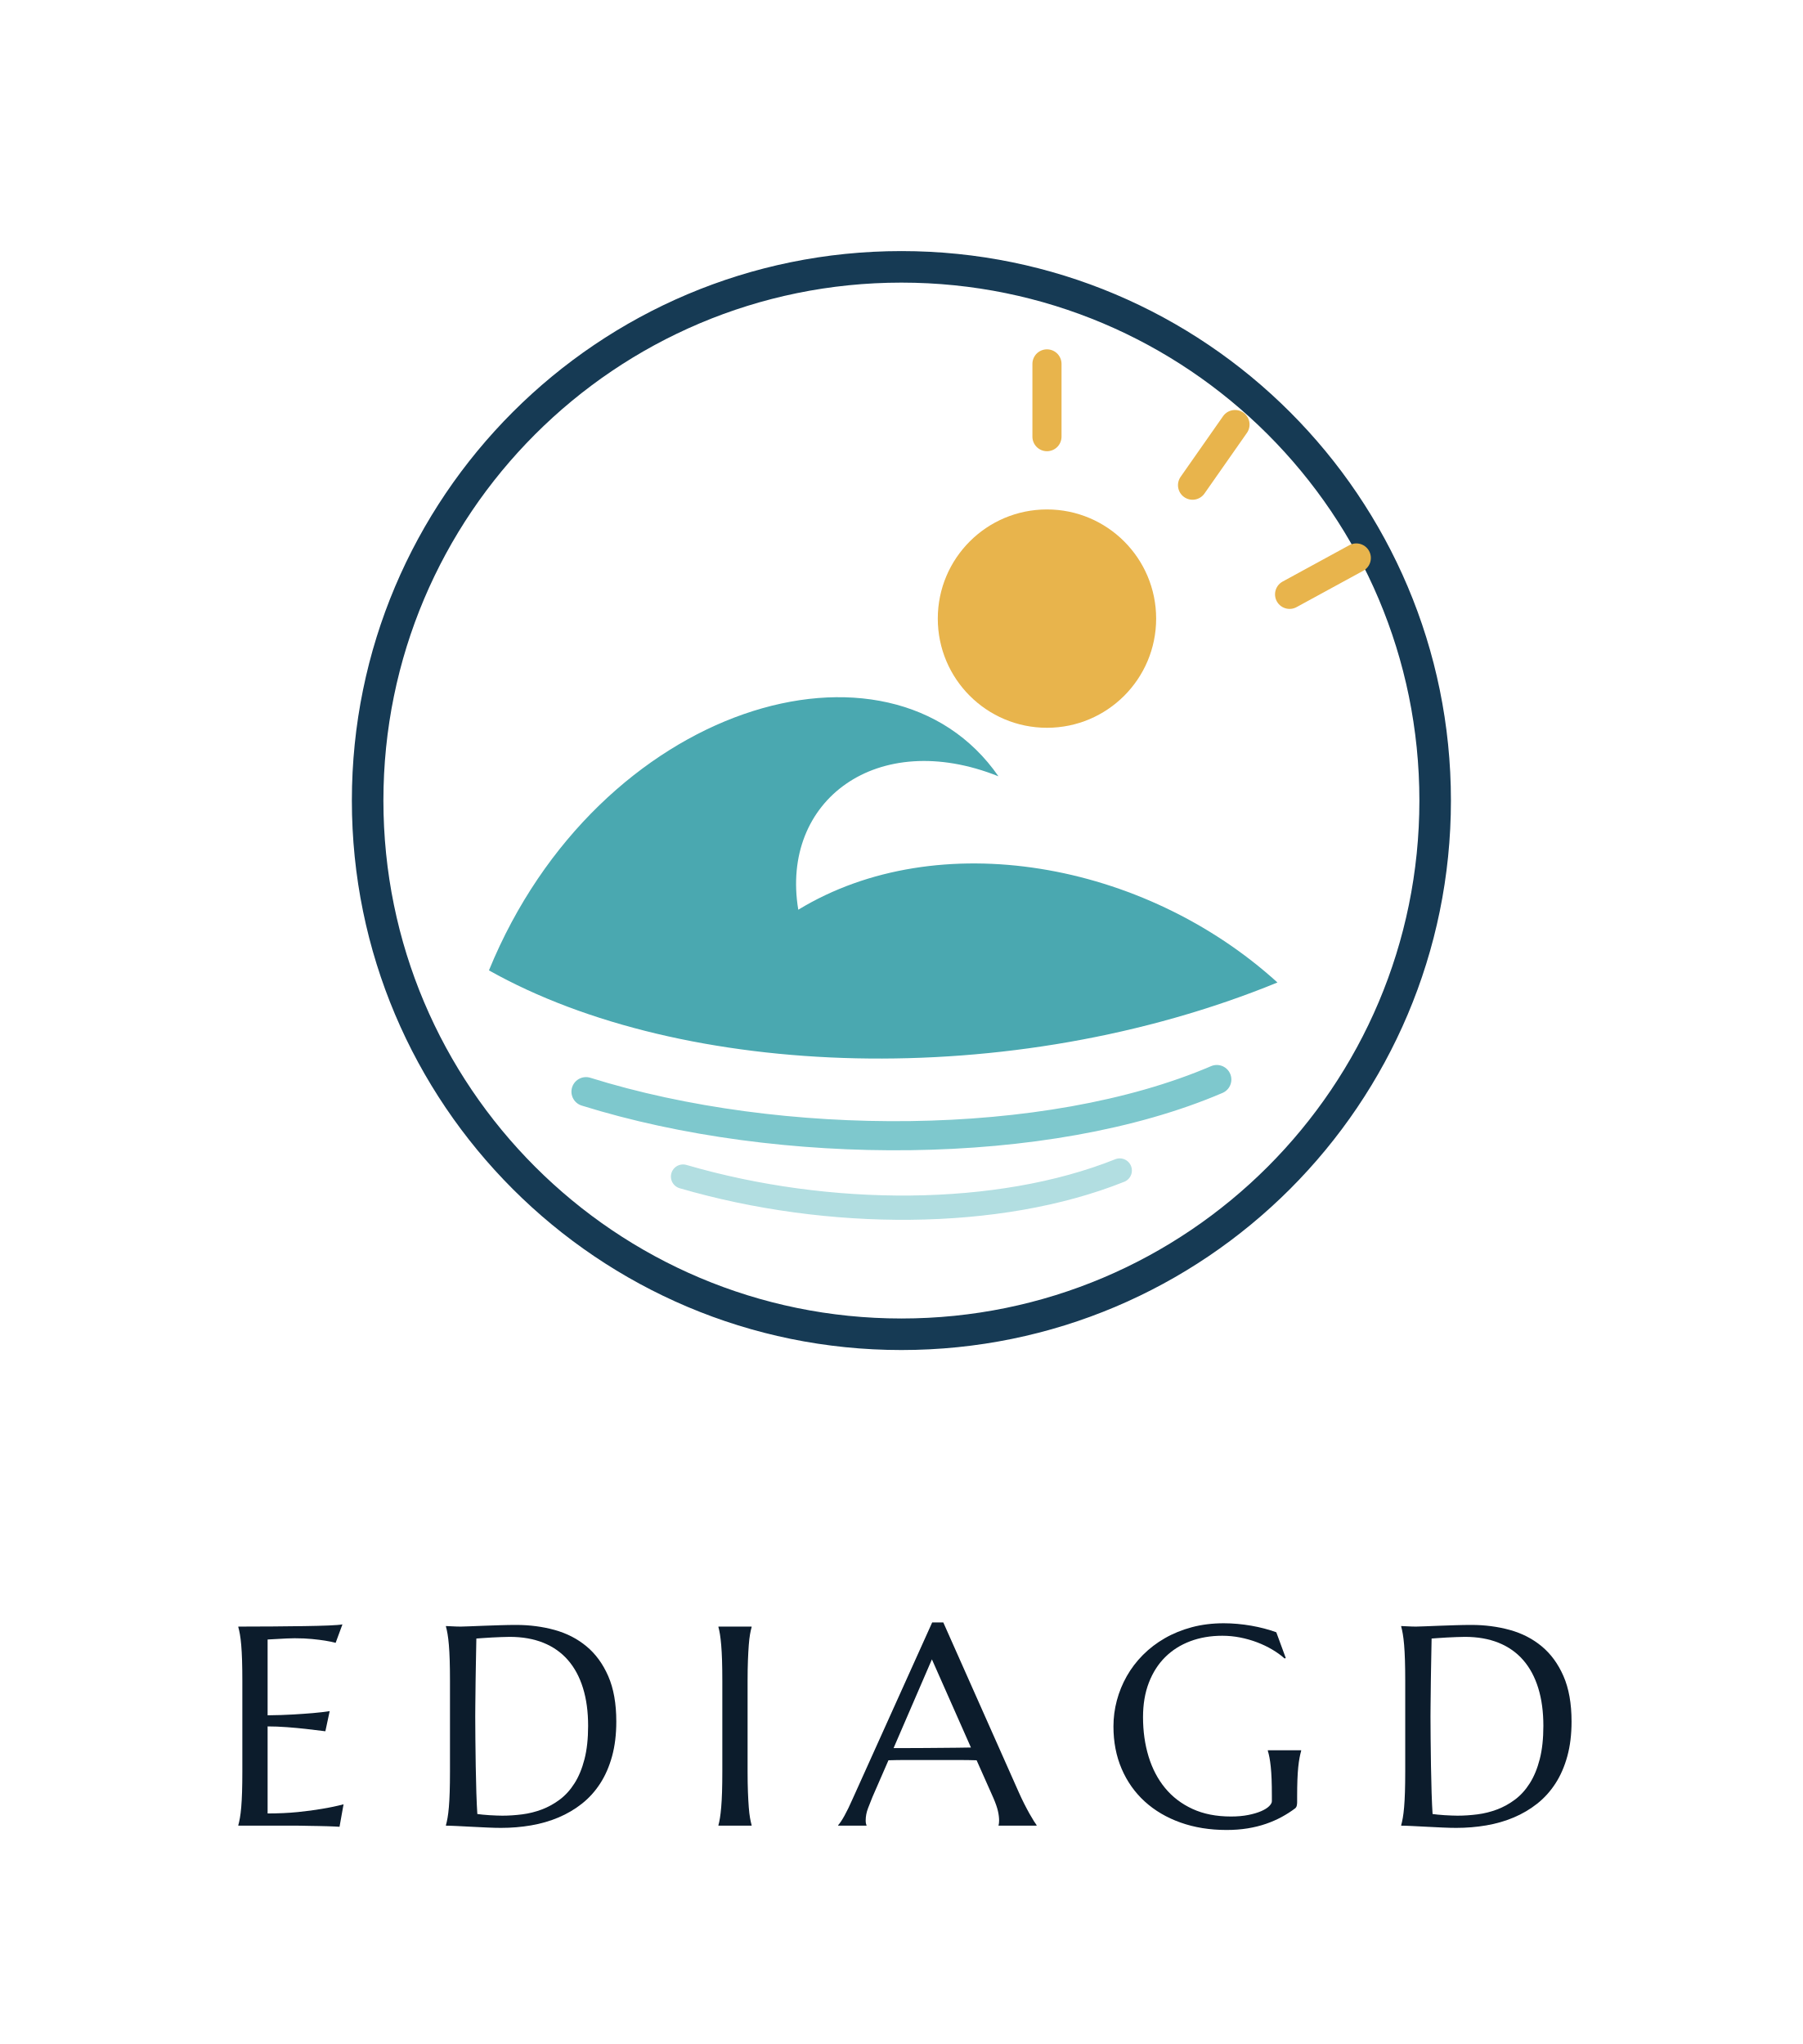
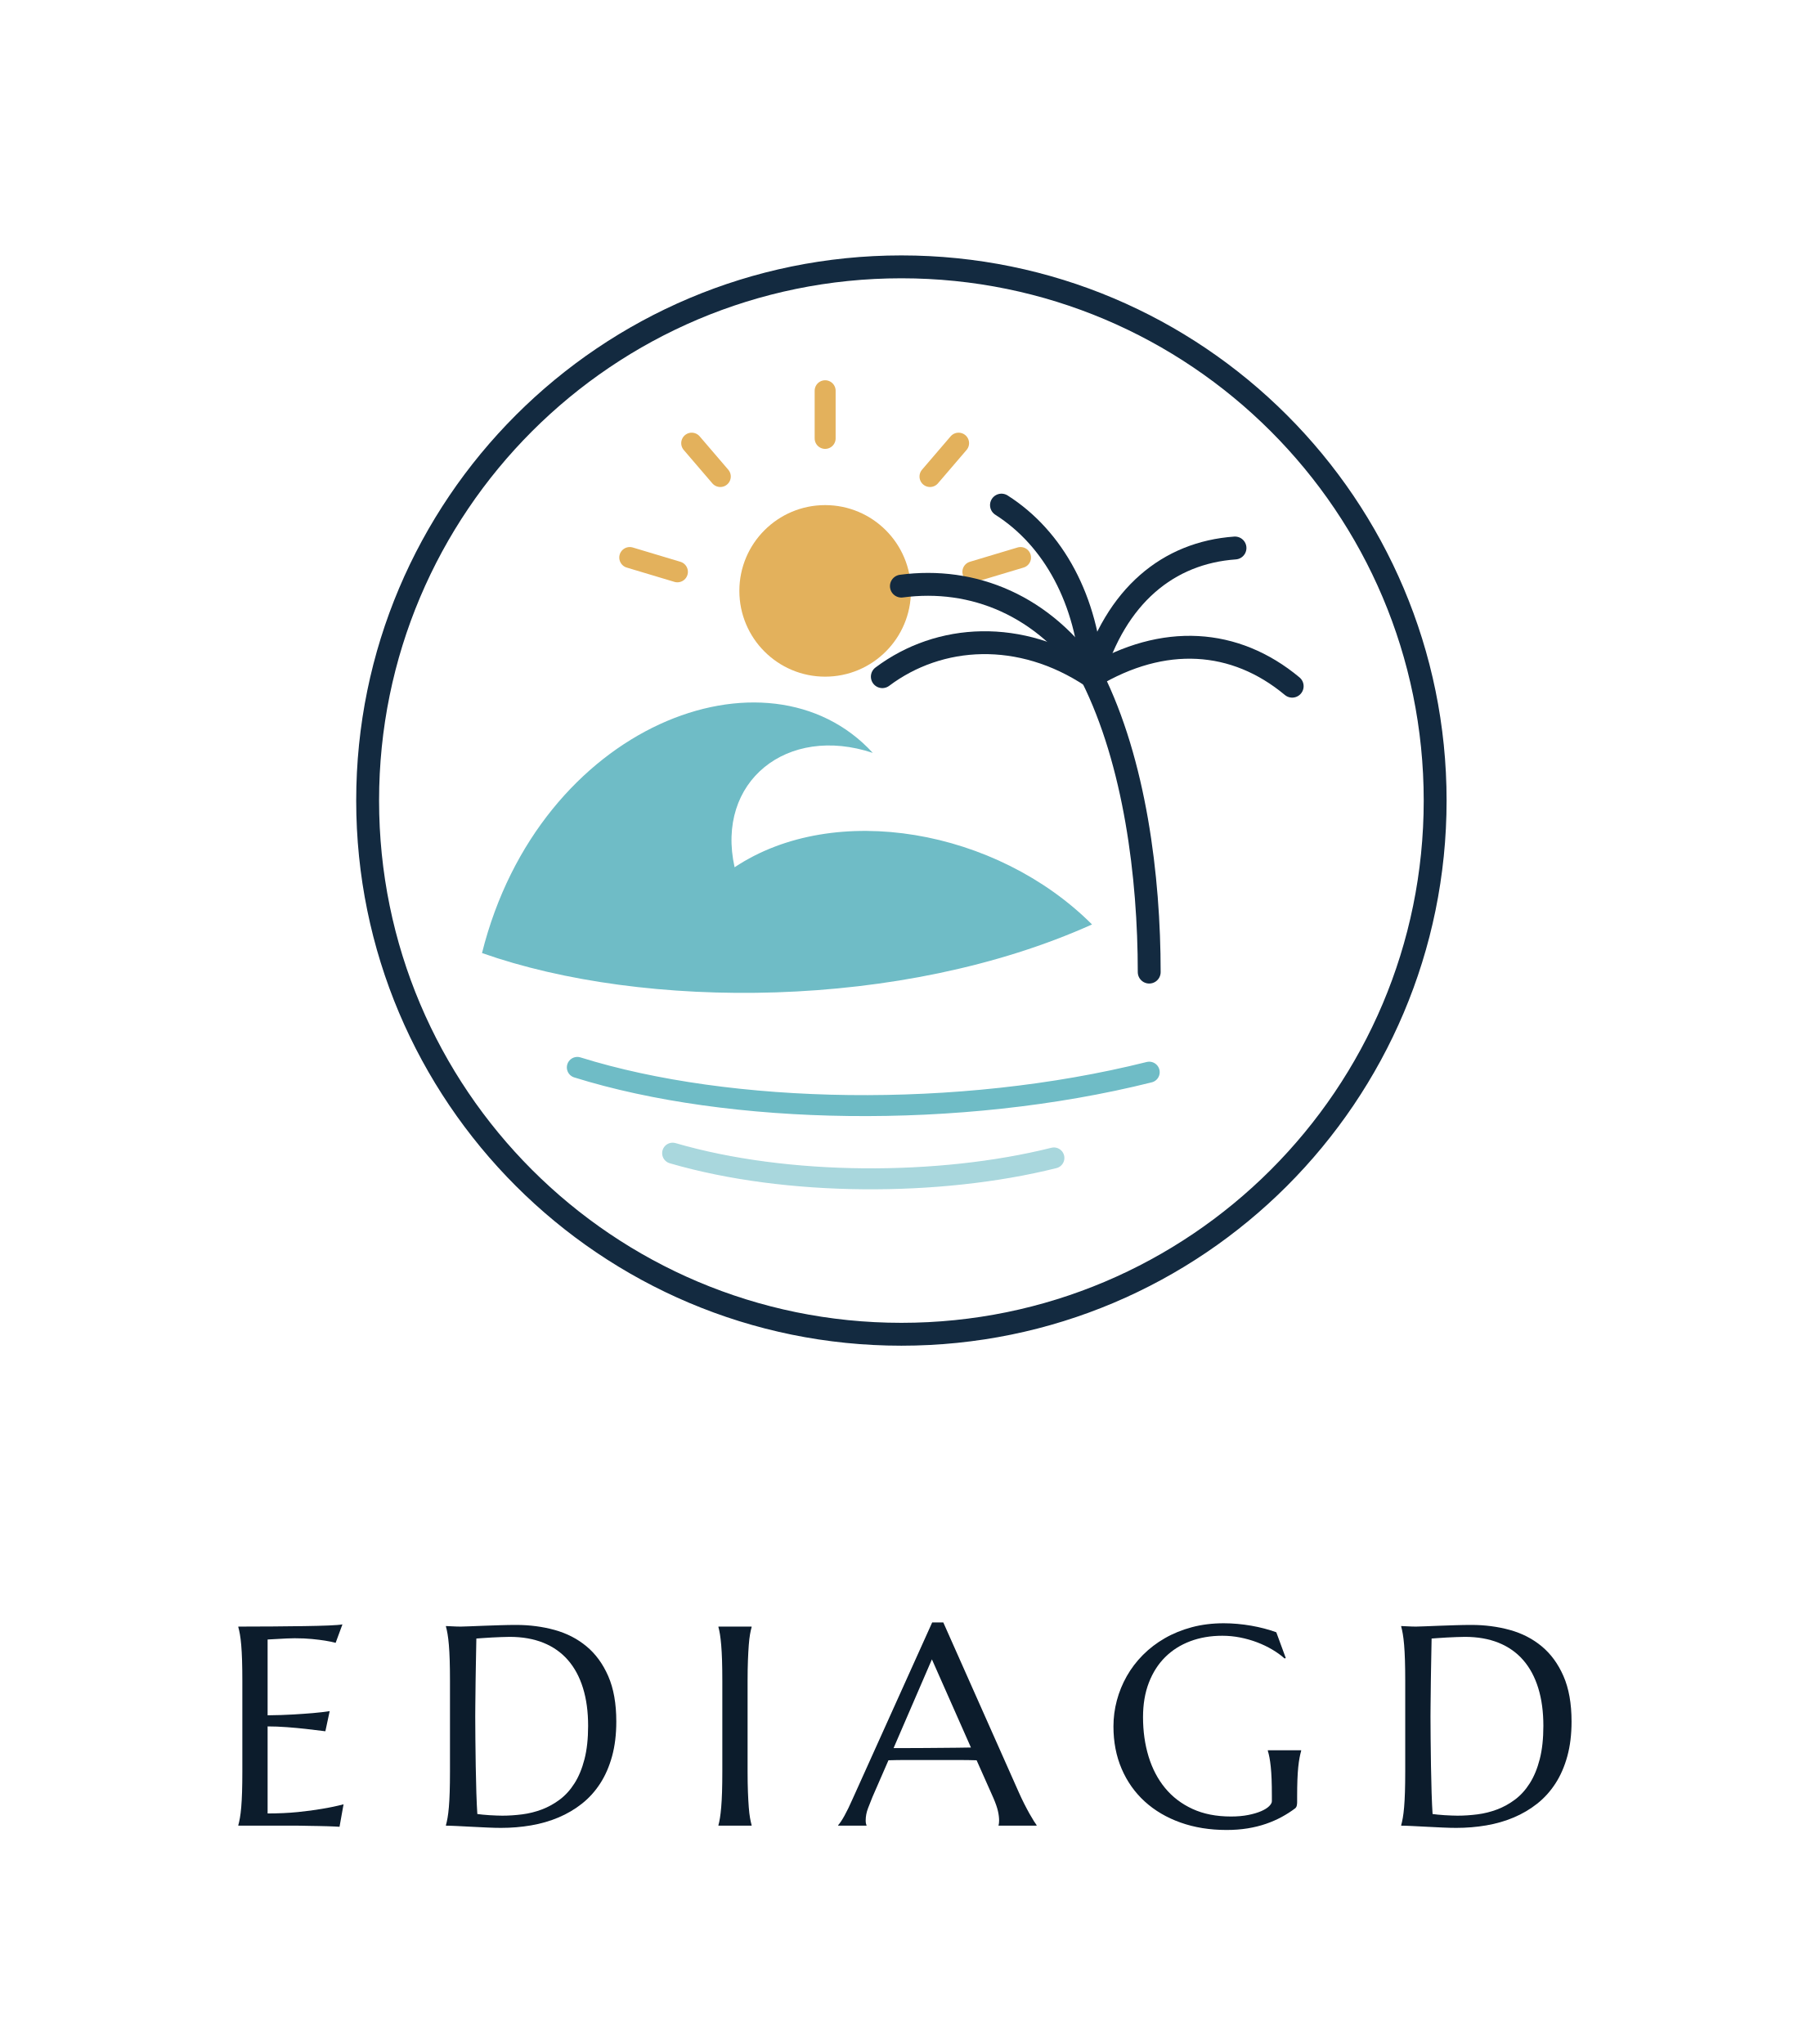
<svg xmlns="http://www.w3.org/2000/svg" viewBox="-26.297 -18.0 148.594 168.513" width="148.6" height="168.5" role="img" aria-label="EDIAGD">
-   <circle cx="48" cy="48" r="44" fill="none" stroke="#163A54" stroke-width="2.6" />
-   <g stroke="#E8B44C" stroke-width="2.4" stroke-linecap="round">
-     <line x1="60" y1="18" x2="60" y2="12" />
-     <line x1="72" y1="22" x2="75.5" y2="17" />
-     <line x1="80" y1="31" x2="85.5" y2="28" />
+   <g transform="translate(0.8571 0.8571) scale(0.785714)">
+     <circle cx="60" cy="60" r="56" fill="none" stroke="#132a40" stroke-width="2.4" />
+     <circle cx="52" cy="38" r="9" fill="#e3b15c" />
+     <g stroke="#e3b15c" stroke-width="2.2" stroke-linecap="round" fill="none">
+       <line x1="52" y1="22" x2="52" y2="17" />
+       <line x1="41" y1="26" x2="38" y2="22.5" />
+       <line x1="63" y1="26" x2="66" y2="22.5" />
+       <line x1="36.5" y1="36" x2="31.5" y2="34.5" />
+       <line x1="67.5" y1="36" x2="72.5" y2="34.5" />
+     </g>
+     <g fill="none" stroke="#132a40" stroke-width="2.4" stroke-linecap="round">
+       <path d="M86 78 C 86 68, 84.5 56, 80 47" />
+       <path d="M80 47 C 72.5 42, 64 42.5, 58 47" />
+       <path d="M80 47 C 75 39.5, 67.5 36.5, 60 37.5" />
+       <path d="M80 47 C 82.5 38.5, 88 34, 95 33.5" />
+       <path d="M80 47 C 87.5 42.5, 95 43, 101 48" />
+       <path d="M80 47 C 79.5 39, 76 32.5, 70.5 29" />
+     </g>
+     <path d="M16 76 C 22 52, 46 43, 57 55 C 48 52, 40.5 58, 42.5 67 C 53 60, 70 63, 80 73 C 60 82, 33 82, 16 76 Z" fill="#6fbcc6" />
+     <g fill="none" stroke="#6fbcc6" stroke-width="2.2" stroke-linecap="round">
+       <path d="M26 88 C 42 93, 66 93.5, 86 88.5" />
+       <path d="M36 97 C 48 100.5, 64 100.5, 76 97.5" opacity="0.6" />
+     </g>
  </g>
-   <circle cx="60" cy="33" r="9" fill="#E8B44C" />
-   <path d="M14 62 C 23 40, 47 33, 56 46 C 46 42, 38 48, 39.5 57 C 51 50, 68 53, 79 63 C 57 72, 30 71, 14 62 Z" fill="#4AA8B0" />
-   <path d="M22 72 C 38 77, 60 77, 74 71" fill="none" stroke="#7EC8CD" stroke-width="2.4" stroke-linecap="round" />
-   <path d="M30 79 C 42 82.5, 56 82.5, 66 78.5" fill="none" stroke="#7EC8CD" stroke-width="2.0" stroke-linecap="round" opacity="0.6" />
  <g fill="#0C1C2C">
    <path transform="translate(-8.297 132.513) scale(0.011445 -0.011445)" d="M143 1434Q268 1434 391.5 1435.0Q515 1436 618.0 1437.5Q721 1439 794.0 1442.0Q867 1445 893 1450L844 1317Q811 1326 767 1333Q729 1339 674.5 1344.5Q620 1350 549 1350Q525 1350 491.5 1348.5Q458 1347 427 1345Q391 1343 354 1341V795Q457 796 540.0 801.0Q623 806 681 811Q749 817 801 825L770 680Q701 689 629 697Q567 704 494.0 709.5Q421 715 354 715V88Q472 88 571.0 98.0Q670 108 744 121Q830 135 901 154L872 -8Q860 -7 836.0 -6.0Q812 -5 782.5 -4.0Q753 -3 720.5 -2.5Q688 -2 659.0 -1.5Q630 -1 607.5 -0.5Q585 0 575 0H143V4Q149 25 154.5 56.0Q160 87 164.0 133.0Q168 179 170.0 242.5Q172 306 172 391V1042Q172 1127 170.0 1190.5Q168 1254 164.0 1300.5Q160 1347 154.5 1378.0Q149 1409 143 1430V1434Z" />
    <path transform="translate(8.819 132.513) scale(0.011445 -0.011445)" d="M362 1348Q360 1236 358 1131Q357 1086 356.5 1039.0Q356 992 355.5 946.5Q355 901 354.5 859.5Q354 818 354 786Q354 719 355.0 624.0Q356 529 357.5 429.0Q359 329 362.0 237.0Q365 145 369 84Q383 82 406.5 79.5Q430 77 456.0 75.5Q482 74 507.0 73.0Q532 72 549 72Q619 72 692.5 81.5Q766 91 834.5 117.0Q903 143 963.5 188.5Q1024 234 1069.5 306.0Q1115 378 1141.0 479.5Q1167 581 1167 719Q1167 872 1130.0 991.5Q1093 1111 1021.5 1193.0Q950 1275 844.5 1317.5Q739 1360 602 1360Q575 1360 541.0 1358.5Q507 1357 473.5 1355.5Q440 1354 410.5 1351.5Q381 1349 362 1348ZM143 1438Q166 1437 186 1436Q203 1435 221.0 1434.5Q239 1434 250 1434Q269 1434 313.5 1436.0Q358 1438 415.0 1440.0Q472 1442 533.5 1444.0Q595 1446 649 1446Q794 1446 925.0 1410.0Q1056 1374 1155.0 1292.0Q1254 1210 1312.0 1077.0Q1370 944 1370 750Q1370 611 1339.5 500.0Q1309 389 1254.0 304.0Q1199 219 1122.5 158.5Q1046 98 953.5 59.0Q861 20 756.0 2.0Q651 -16 539 -16Q499 -16 442.5 -13.5Q386 -11 329.0 -8.0Q272 -5 221.5 -2.5Q171 0 143 0V4Q149 25 154.5 56.0Q160 87 164.0 133.0Q168 179 170.0 242.5Q172 306 172 391V1042Q172 1127 170.0 1191.5Q168 1256 164.0 1302.5Q160 1349 154.5 1381.0Q149 1413 143 1434Z" />
    <path transform="translate(31.178 132.513) scale(0.011445 -0.011445)" d="M152 4Q158 25 163.0 56.0Q168 87 172.0 133.0Q176 179 178.0 242.5Q180 306 180 391V1042Q180 1127 178.0 1190.5Q176 1254 172.0 1300.5Q168 1347 163.0 1378.0Q158 1409 152 1430V1434H391V1430Q385 1409 379.5 1378.0Q374 1347 370.5 1300.5Q367 1254 364.5 1190.5Q362 1127 362 1042V391Q362 306 364.5 242.5Q367 179 370.5 133.0Q374 87 379.5 56.0Q385 25 391 4V0H152Z" />
    <path transform="translate(43.019 132.513) scale(0.011445 -0.011445)" d="M1135 0V4Q1137 9 1138.0 19.0Q1139 29 1139 37Q1139 68 1130.5 105.5Q1122 143 1098 199L977 471Q921 473 828.0 473.0Q735 473 627 473Q548 473 474.5 473.0Q401 473 342 471L227 207Q212 170 195.0 126.0Q178 82 178 37Q178 24 180.0 15.5Q182 7 184 4V0H-20V4Q-2 23 25.0 71.5Q52 120 84 193L657 1464H737L1280 242Q1299 199 1319.5 158.5Q1340 118 1358.0 86.0Q1376 54 1390.0 32.0Q1404 10 1409 4V0ZM487 559Q545 559 606.0 559.5Q667 560 725.5 560.5Q784 561 838.0 561.5Q892 562 936 563L655 1198L379 559Z" />
    <path transform="translate(64.542 132.513) scale(0.011445 -0.011445)" d="M1405 168Q1405 157 1402.5 145.0Q1400 133 1391 125Q1346 91 1293.5 62.5Q1241 34 1180.0 13.0Q1119 -8 1048.5 -19.5Q978 -31 897 -31Q715 -31 565.0 22.5Q415 76 307.5 174.0Q200 272 141.0 409.5Q82 547 82 715Q82 810 106.5 902.0Q131 994 178.0 1077.0Q225 1160 294.0 1229.5Q363 1299 451.5 1350.0Q540 1401 646.5 1429.5Q753 1458 877 1458Q925 1458 975.0 1453.5Q1025 1449 1074.0 1440.5Q1123 1432 1168.5 1420.0Q1214 1408 1255 1393L1323 1208L1315 1204Q1276 1239 1225.0 1269.0Q1174 1299 1116.0 1321.0Q1058 1343 994.5 1355.5Q931 1368 866 1368Q740 1368 635.0 1328.5Q530 1289 454.5 1214.0Q379 1139 337.0 1030.0Q295 921 295 782Q295 629 335.0 498.0Q375 367 454.0 271.0Q533 175 651.5 120.5Q770 66 928 66Q998 66 1053.0 77.0Q1108 88 1146.0 104.5Q1184 121 1203.5 140.5Q1223 160 1223 176V215Q1223 285 1221.0 336.0Q1219 387 1215.0 424.5Q1211 462 1206.0 489.0Q1201 516 1194 539V543H1434V539Q1428 518 1422.5 489.5Q1417 461 1413.0 422.0Q1409 383 1407.0 330.5Q1405 278 1405 209Z" />
    <path transform="translate(87.564 132.513) scale(0.011445 -0.011445)" d="M362 1348Q360 1236 358 1131Q357 1086 356.5 1039.0Q356 992 355.5 946.5Q355 901 354.5 859.5Q354 818 354 786Q354 719 355.0 624.0Q356 529 357.5 429.0Q359 329 362.0 237.0Q365 145 369 84Q383 82 406.5 79.5Q430 77 456.0 75.5Q482 74 507.0 73.0Q532 72 549 72Q619 72 692.5 81.5Q766 91 834.5 117.0Q903 143 963.5 188.5Q1024 234 1069.5 306.0Q1115 378 1141.0 479.5Q1167 581 1167 719Q1167 872 1130.0 991.5Q1093 1111 1021.5 1193.0Q950 1275 844.5 1317.5Q739 1360 602 1360Q575 1360 541.0 1358.5Q507 1357 473.5 1355.5Q440 1354 410.5 1351.5Q381 1349 362 1348ZM143 1438Q166 1437 186 1436Q203 1435 221.0 1434.5Q239 1434 250 1434Q269 1434 313.5 1436.0Q358 1438 415.0 1440.0Q472 1442 533.5 1444.0Q595 1446 649 1446Q794 1446 925.0 1410.0Q1056 1374 1155.0 1292.0Q1254 1210 1312.0 1077.0Q1370 944 1370 750Q1370 611 1339.5 500.0Q1309 389 1254.0 304.0Q1199 219 1122.5 158.5Q1046 98 953.5 59.0Q861 20 756.0 2.0Q651 -16 539 -16Q499 -16 442.5 -13.5Q386 -11 329.0 -8.0Q272 -5 221.5 -2.5Q171 0 143 0V4Q149 25 154.5 56.0Q160 87 164.0 133.0Q168 179 170.0 242.5Q172 306 172 391V1042Q172 1127 170.0 1191.5Q168 1256 164.0 1302.5Q160 1349 154.5 1381.0Q149 1413 143 1434Z" />
  </g>
</svg>
